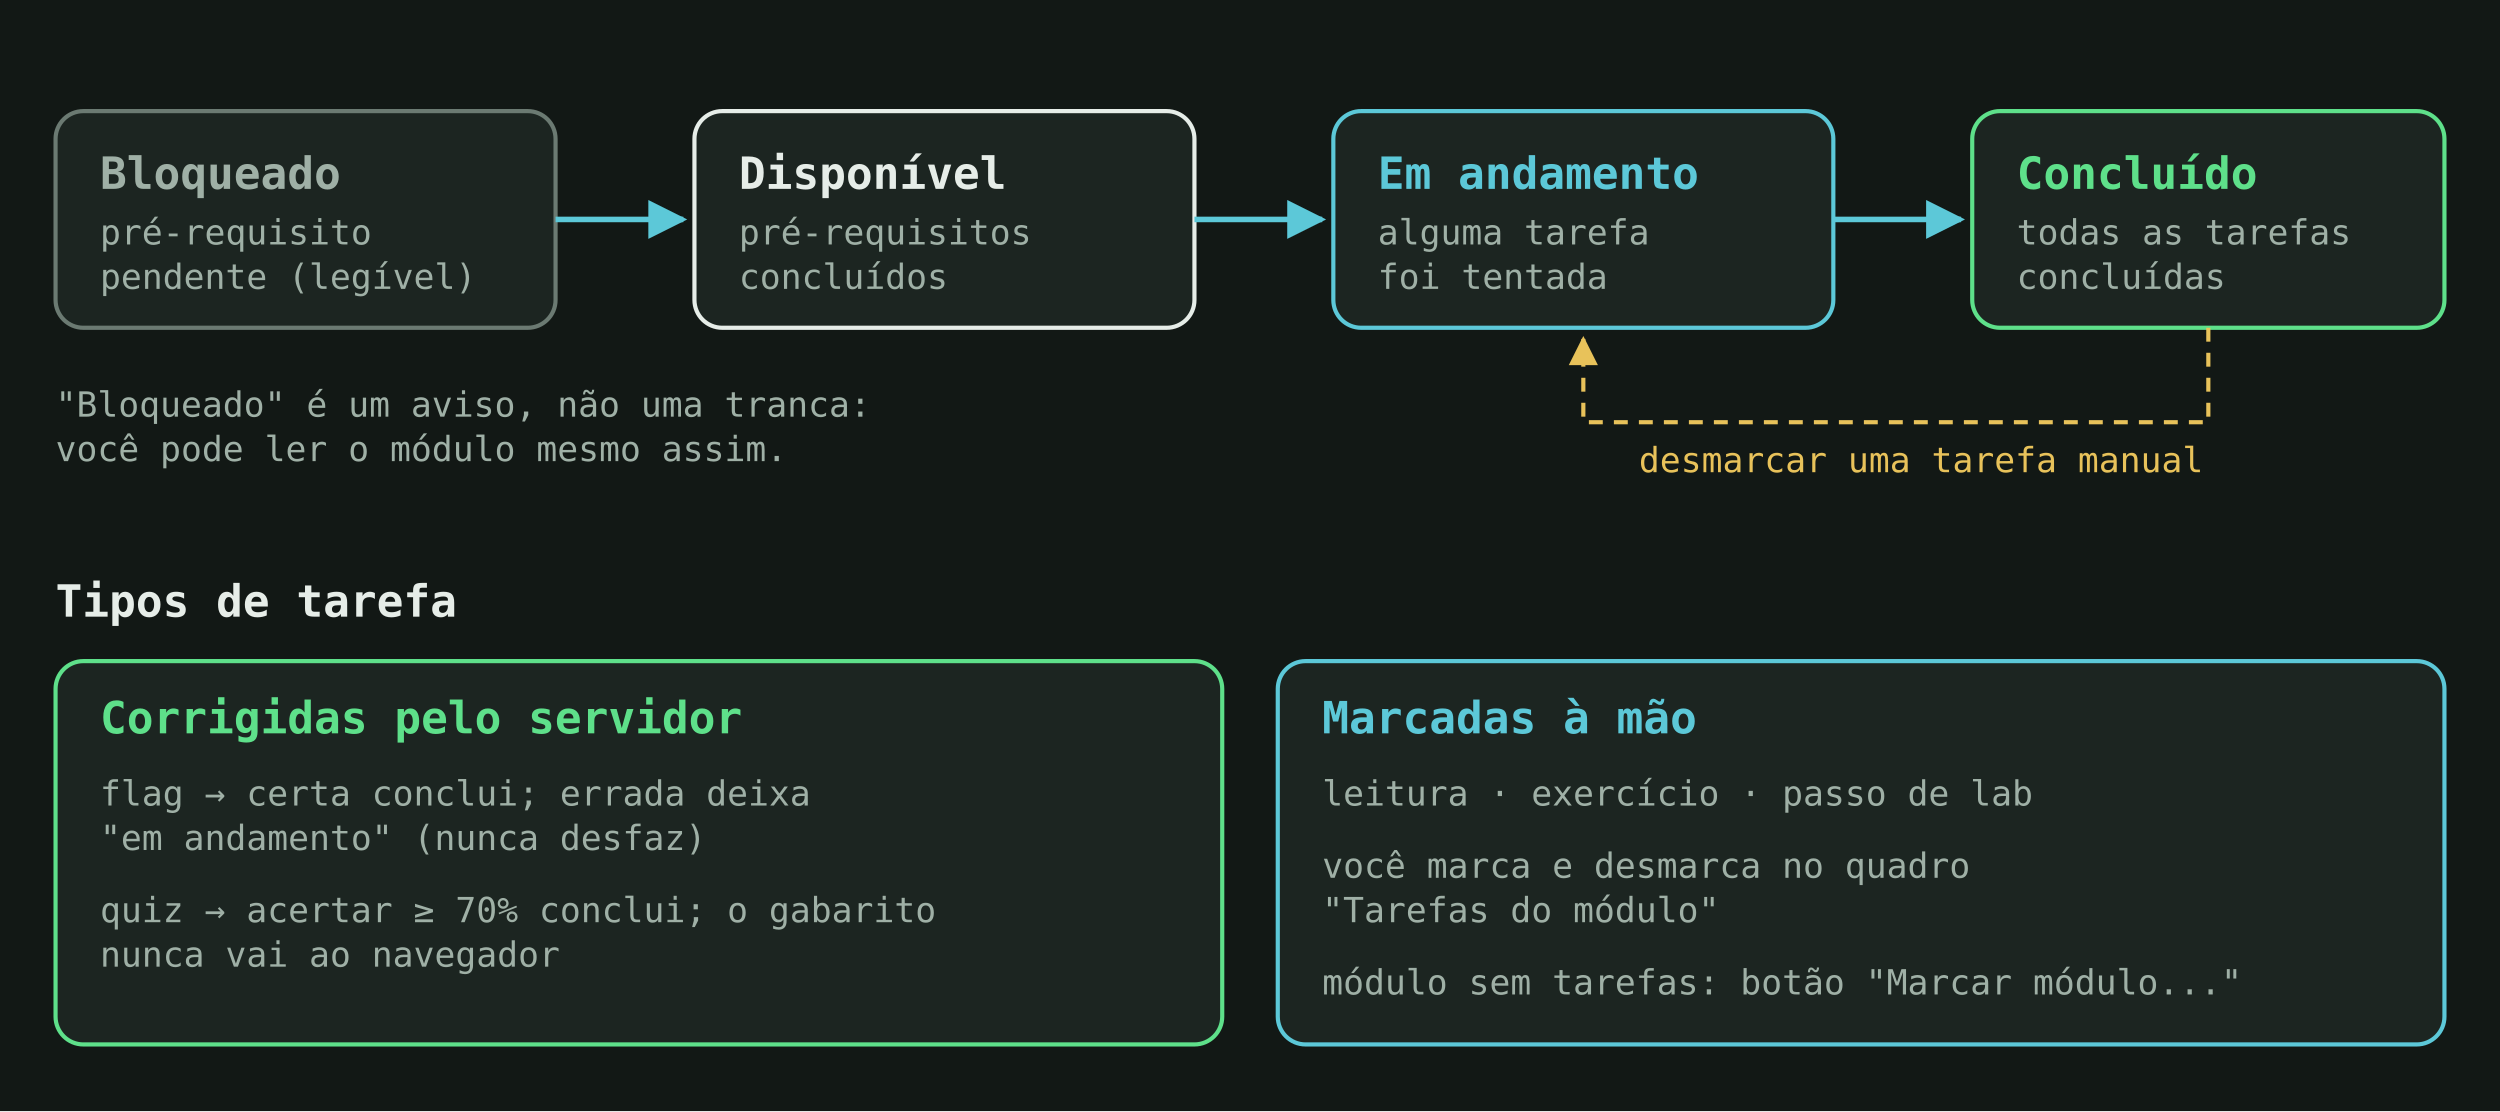
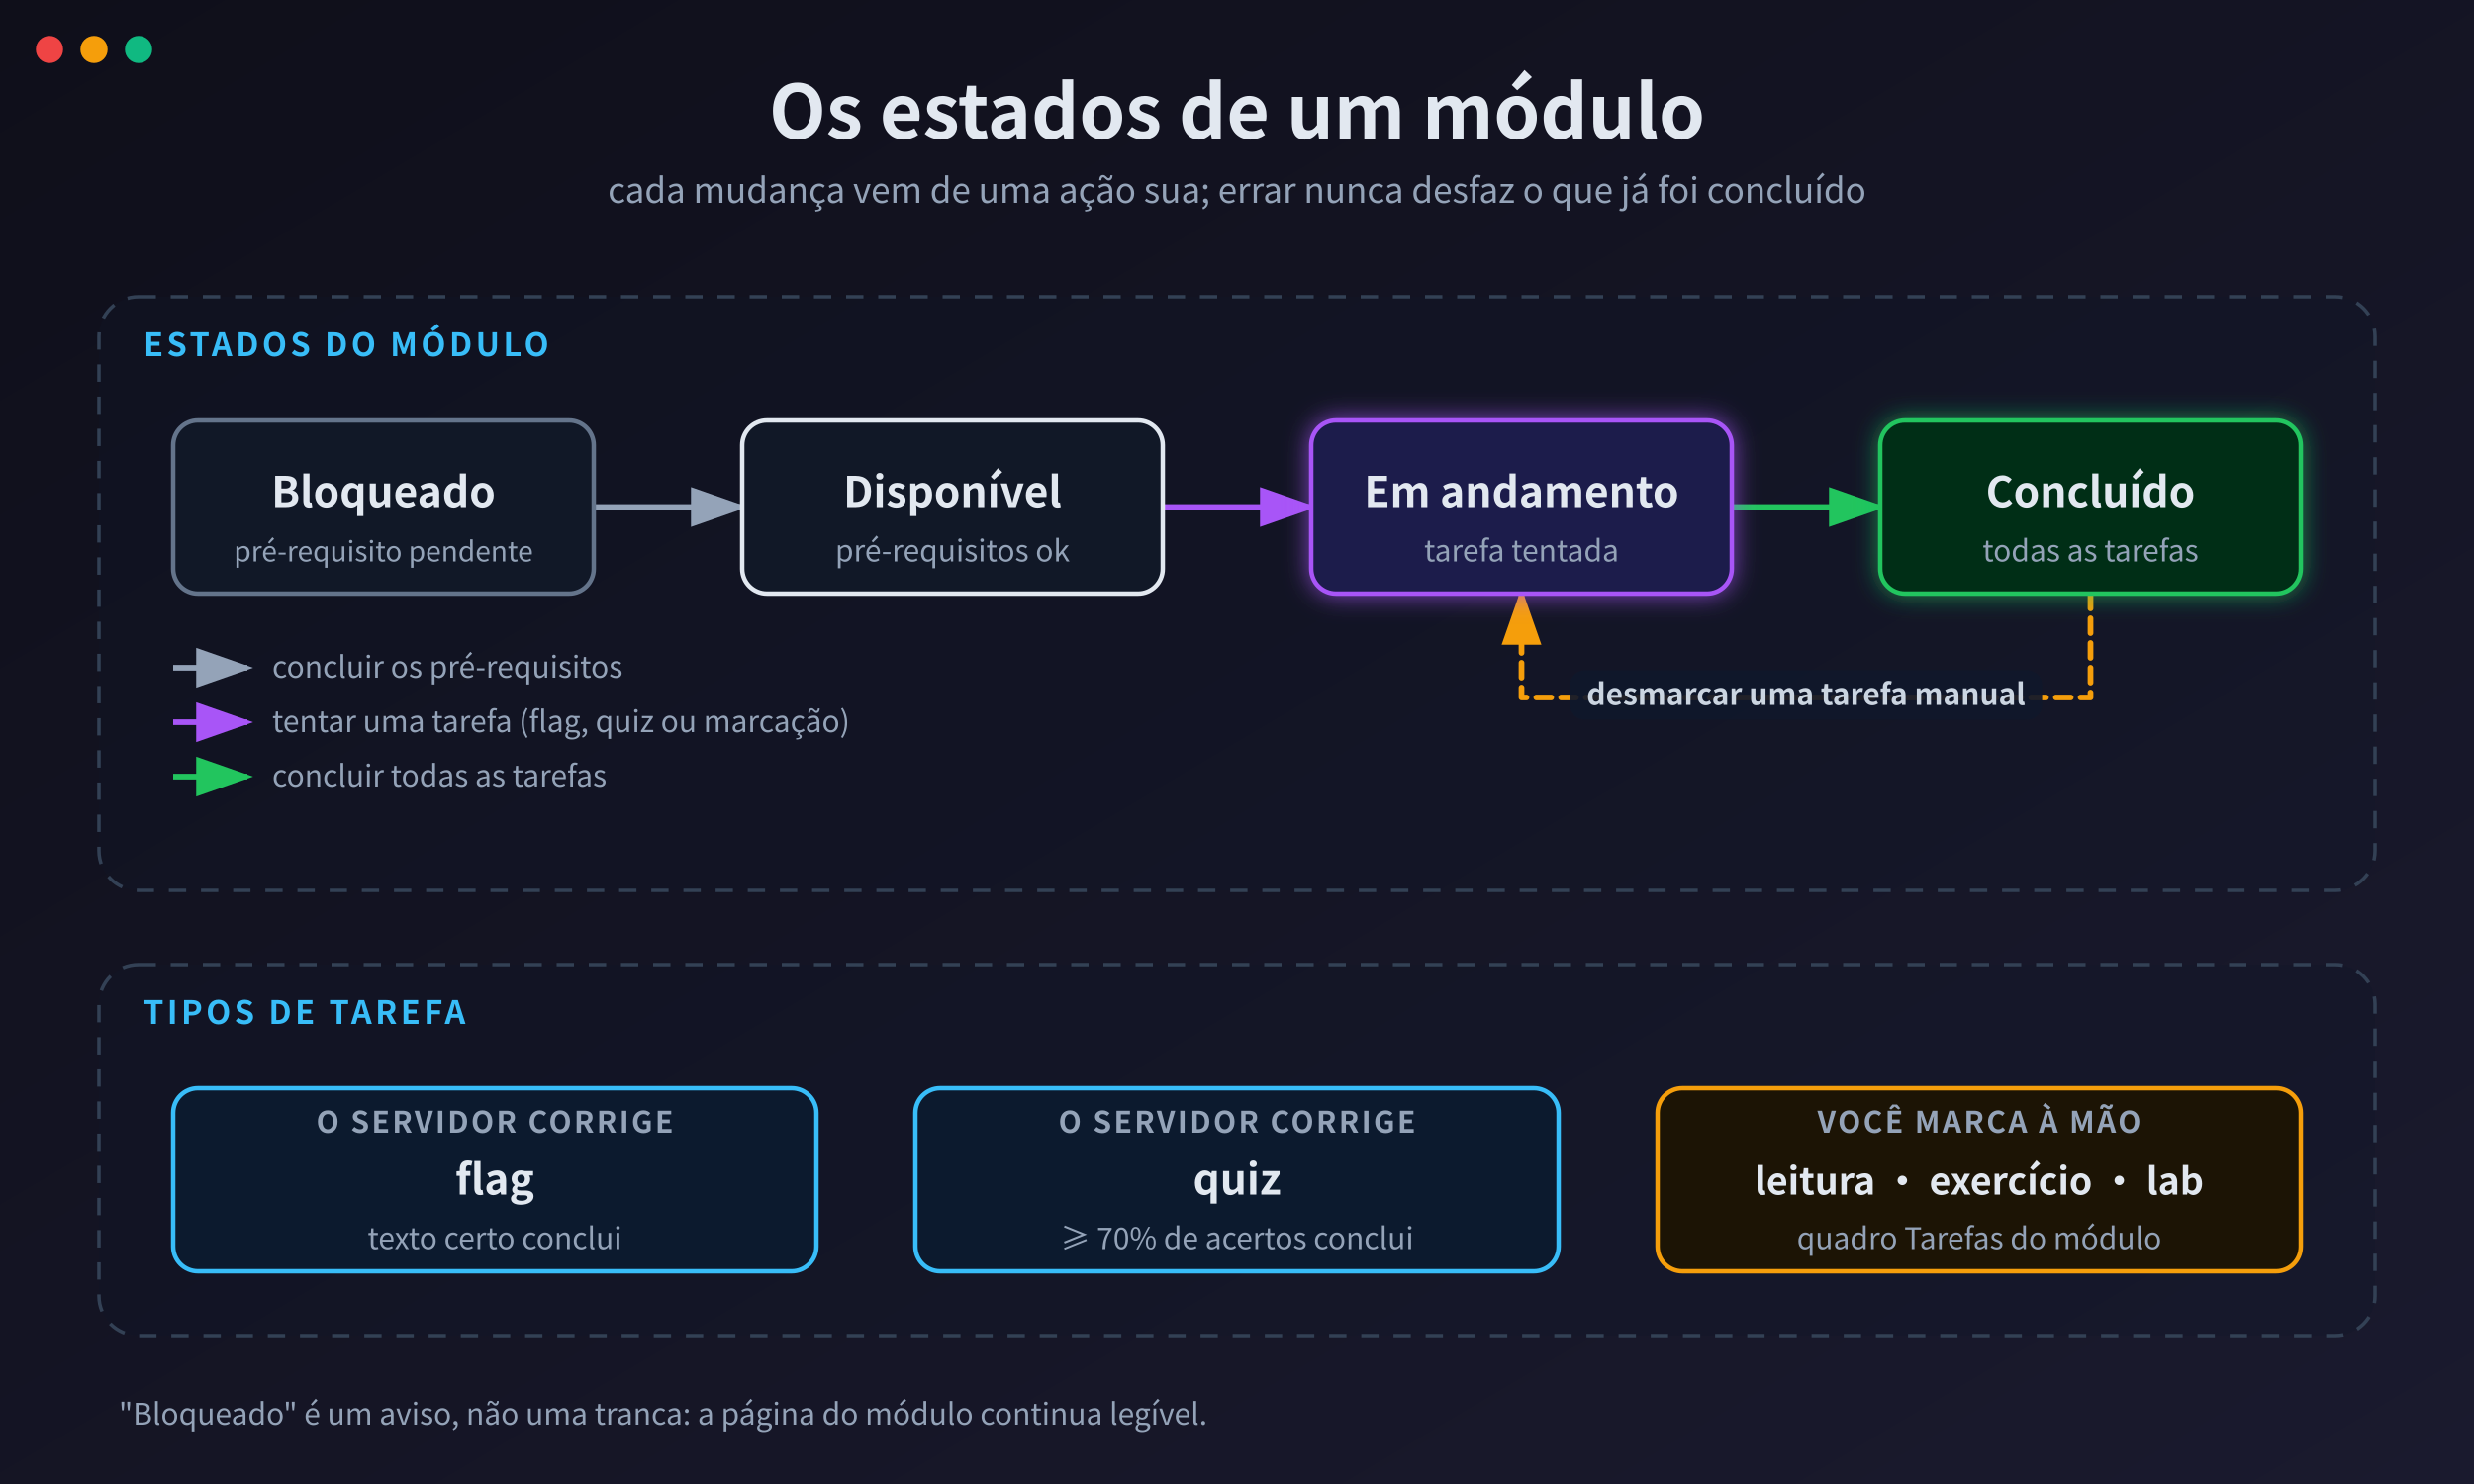
- <svg xmlns="http://www.w3.org/2000/svg" viewBox="0 0 900 400" role="img" aria-labelledby="t d">
-   <style>
-     text { font-family: ui-monospace, "DejaVu Sans Mono", Menlo, Consolas, monospace; fill: #e6ede8; }
-     .t { font-size: 16px; font-weight: 700; }
-     .s { font-size: 12.5px; fill: #9fb0a6; }
-     .box { fill: #1c2521; stroke-width: 1.5; }
-   </style>
+ <svg xmlns="http://www.w3.org/2000/svg" viewBox="0 0 1000 600" width="1000" height="600" data-generator="fireworks-tech-graph" data-schema-version="1" data-text-metrics="heuristic-v1" data-style-id="2" data-visual-theme="Dark Terminal" data-diagram-type="state" data-motion-scene="" data-semantic-profile="generic" data-semantic-valid="true" data-quality-profile="standard" data-max-bends-per-edge="12" data-max-total-bends="100" data-max-route-stretch="5.0" data-max-bridged-crossings="8" data-min-node-gap="0.0" data-min-container-gutter="0.0" data-min-label-clearance="2.0" data-min-segment-length="0.0">
  <defs>
-     <marker id="c" viewBox="0 0 10 10" refX="9" refY="5" markerWidth="7" markerHeight="7" orient="auto">
-       <path d="M0 0 L10 5 L0 10 z" fill="#5cc8d8" />
+     <marker id="arrowA" markerWidth="10" markerHeight="7" refX="9" refY="3.5" orient="auto">
+       <polygon points="0 0, 10 3.5, 0 7" fill="#a855f7" />
    </marker>
-     <marker id="y" viewBox="0 0 10 10" refX="9" refY="5" markerWidth="7" markerHeight="7" orient="auto">
-       <path d="M0 0 L10 5 L0 10 z" fill="#e8c25a" />
+     <marker id="arrowB" markerWidth="10" markerHeight="7" refX="9" refY="3.5" orient="auto">
+       <polygon points="0 0, 10 3.5, 0 7" fill="#22c55e" />
    </marker>
+     <marker id="arrowC" markerWidth="10" markerHeight="7" refX="9" refY="3.5" orient="auto">
+       <polygon points="0 0, 10 3.5, 0 7" fill="#38bdf8" />
+     </marker>
+     <marker id="arrowE" markerWidth="10" markerHeight="7" refX="9" refY="3.5" orient="auto">
+       <polygon points="0 0, 10 3.5, 0 7" fill="#fb7185" />
+     </marker>
+     <marker id="arrowF" markerWidth="10" markerHeight="7" refX="9" refY="3.5" orient="auto">
+       <polygon points="0 0, 10 3.5, 0 7" fill="#f59e0b" />
+     </marker>
+     <marker id="arrowG" markerWidth="10" markerHeight="7" refX="9" refY="3.5" orient="auto">
+       <polygon points="0 0, 10 3.5, 0 7" fill="#f97316" />
+     </marker>
+     <marker id="arrowH" markerWidth="10" markerHeight="7" refX="9" refY="3.5" orient="auto">
+       <polygon points="0 0, 10 3.5, 0 7" fill="#94a3b8" />
+     </marker>
+     <linearGradient id="terminalGradient" x1="0%" y1="0%" x2="100%" y2="100%">
+       <stop offset="0%" stop-color="#0f0f1a" />
+       <stop offset="100%" stop-color="#1a1a2e" />
+     </linearGradient>
+     <filter id="glowBlue" x="-30%" y="-30%" width="160%" height="160%">
+       <feDropShadow dx="0" dy="0" stdDeviation="5" flood-color="#3b82f6" flood-opacity="0.65" />
+     </filter>
+     <filter id="glowPurple" x="-30%" y="-30%" width="160%" height="160%">
+       <feDropShadow dx="0" dy="0" stdDeviation="5" flood-color="#a855f7" flood-opacity="0.72" />
+     </filter>
+     <filter id="glowGreen" x="-30%" y="-30%" width="160%" height="160%">
+       <feDropShadow dx="0" dy="0" stdDeviation="5" flood-color="#22c55e" flood-opacity="0.62" />
+     </filter>
+     <filter id="glowOrange" x="-30%" y="-30%" width="160%" height="160%">
+       <feDropShadow dx="0" dy="0" stdDeviation="5" flood-color="#f97316" flood-opacity="0.62" />
+     </filter>
+     <style>
+     text { font-family: 'SF Mono', 'Fira Code', Menlo, 'Noto Sans CJK SC', 'Microsoft YaHei', 'SimHei', monospace; }
+     .title { font-size: 30px; font-weight: 700; fill: #e2e8f0; }
+     .subtitle { font-size: 14px; font-weight: 500; fill: #94a3b8; }
+     .section { font-size: 13px; font-weight: 700; fill: #38bdf8; letter-spacing: 1.4px; }
+     .section-sub { font-size: 12px; font-weight: 500; fill: #94a3b8; }
+     .node-title { font-weight: 700; fill: #e2e8f0; }
+     .node-sub { font-weight: 500; fill: #94a3b8; }
+     .node-type { font-size: 12px; font-weight: 700; fill: #94a3b8; letter-spacing: 0.08em; }
+     .arrow-label { font-size: 12px; font-weight: 600; fill: #cbd5e1; }
+     .legend { font-size: 12px; font-weight: 500; fill: #94a3b8; }
+     .footnote { font-size: 12px; font-weight: 500; fill: #94a3b8; }
+     .metric-label { font-size: 8.5px; font-weight: 700; fill: #94a3b8; text-transform: uppercase; }
+     .metric-value { font-size: 9.5px; font-weight: 700; fill: #e2e8f0; }
+     </style>
  </defs>
-   <rect width="900" height="400" fill="#121815" />
-   <rect class="box" x="20" y="40" width="180" height="78" rx="10" stroke="#6b7a72" />
-   <text class="t" x="36" y="68" style="fill:#9fb0a6">Bloqueado</text>
-   <text class="s" x="36" y="88">pré-requisito</text>
-   <text class="s" x="36" y="104">pendente (legível)</text>
-   <rect class="box" x="250" y="40" width="180" height="78" rx="10" stroke="#e6ede8" />
-   <text class="t" x="266" y="68">Disponível</text>
-   <text class="s" x="266" y="88">pré-requisitos</text>
-   <text class="s" x="266" y="104">concluídos</text>
-   <rect class="box" x="480" y="40" width="180" height="78" rx="10" stroke="#5cc8d8" />
-   <text class="t" x="496" y="68" style="fill:#5cc8d8">Em andamento</text>
-   <text class="s" x="496" y="88">alguma tarefa</text>
-   <text class="s" x="496" y="104">foi tentada</text>
-   <rect class="box" x="710" y="40" width="170" height="78" rx="10" stroke="#5ee08a" />
-   <text class="t" x="726" y="68" style="fill:#5ee08a">Concluído</text>
-   <text class="s" x="726" y="88">todas as tarefas</text>
-   <text class="s" x="726" y="104">concluídas</text>
-   <line x1="200" y1="79" x2="246" y2="79" stroke="#5cc8d8" stroke-width="2" marker-end="url(#c)" />
-   <line x1="430" y1="79" x2="476" y2="79" stroke="#5cc8d8" stroke-width="2" marker-end="url(#c)" />
-   <line x1="660" y1="79" x2="706" y2="79" stroke="#5cc8d8" stroke-width="2" marker-end="url(#c)" />
-   <path d="M795 118 v34 h-225 v-30" fill="none" stroke="#e8c25a" stroke-width="1.5" stroke-dasharray="5 4" marker-end="url(#y)" />
-   <text class="s" x="590" y="170" style="fill:#e8c25a">desmarcar uma tarefa manual</text>
-   <text class="s" x="20" y="150">"Bloqueado" é um aviso, não uma tranca:</text>
-   <text class="s" x="20" y="166">você pode ler o módulo mesmo assim.</text>
-   <text class="t" x="20" y="222">Tipos de tarefa</text>
-   <rect class="box" x="20" y="238" width="420" height="138" rx="10" stroke="#5ee08a" />
-   <text class="t" x="36" y="264" style="fill:#5ee08a">Corrigidas pelo servidor</text>
-   <text class="s" x="36" y="290">flag  →  certa conclui; errada deixa</text>
-   <text class="s" x="36" y="306">         "em andamento" (nunca desfaz)</text>
-   <text class="s" x="36" y="332">quiz  →  acertar ≥ 70% conclui; o gabarito</text>
-   <text class="s" x="36" y="348">         nunca vai ao navegador</text>
-   <rect class="box" x="460" y="238" width="420" height="138" rx="10" stroke="#5cc8d8" />
-   <text class="t" x="476" y="264" style="fill:#5cc8d8">Marcadas à mão</text>
-   <text class="s" x="476" y="290">leitura · exercício · passo de lab</text>
-   <text class="s" x="476" y="316">você marca e desmarca no quadro</text>
-   <text class="s" x="476" y="332">"Tarefas do módulo"</text>
-   <text class="s" x="476" y="358">módulo sem tarefas: botão "Marcar módulo..."</text>
+   <rect data-graph-role="background" width="1000.0" height="600.0" fill="url(#terminalGradient)" />
+   <circle cx="20.0" cy="20" r="5.5" fill="#ef4444" />
+   <circle cx="38.0" cy="20" r="5.5" fill="#f59e0b" />
+   <circle cx="56.0" cy="20" r="5.5" fill="#10b981" />
+   <text x="500.0" y="56" text-anchor="middle" class="title">Os estados de um módulo</text>
+   <text x="500.0" y="82" text-anchor="middle" class="subtitle">cada mudança vem de uma ação sua; errar nunca desfaz o que já foi concluído</text>
+   <g id="estados" data-graph-role="container" data-container-id="estados" data-semantic-role="boundary" data-graph-bounds="40,120,960,360">
+     <rect data-graph-role="container" x="40.0" y="120.0" width="920.0" height="240.0" rx="16.0" fill="rgba(15,23,42,0.28)" stroke="#334155" stroke-width="1.4" stroke-dasharray="7 6" />
+     <text x="58.0" y="144.0" class="section">ESTADOS DO MÓDULO</text>
+     <rect id="estados-header" data-graph-role="reserved" data-reserved-kind="container-header" x="48" y="126" width="155.58" height="30" fill="none" stroke="none" />
+   </g>
+   <g id="tipos" data-graph-role="container" data-container-id="tipos" data-semantic-role="boundary" data-graph-bounds="40,390,960,540">
+     <rect data-graph-role="container" x="40.0" y="390.0" width="920.0" height="150.0" rx="16.0" fill="rgba(15,23,42,0.28)" stroke="#334155" stroke-width="1.4" stroke-dasharray="7 6" />
+     <text x="58.0" y="414.0" class="section">TIPOS DE TAREFA</text>
+     <rect id="tipos-header" data-graph-role="reserved" data-reserved-kind="container-header" x="48" y="396" width="134" height="30" fill="none" stroke="none" />
+   </g>
+   <path id="a4" data-graph-role="edge" data-edge-id="a4" data-source="concluido" data-target="andamento" data-edge-kind="flow" data-topic-id="" data-flow="async" data-motion-role="" data-motion-stage="" data-motion-order="" data-protocol="" data-via="" data-critical-path-id="" data-critical-hop="" data-critical-hops="" data-critical="false" data-bends="2" data-route-stretch="1.365" data-bridges="" d="M 845,240 L 845,282 L 615,282 L 615,240" fill="none" stroke="#f59e0b" stroke-width="2.3" stroke-linecap="round" stroke-linejoin="round" marker-end="url(#arrowF)" stroke-dasharray="6,4" />
+   <path id="a1" data-graph-role="edge" data-edge-id="a1" data-source="bloqueado" data-target="disponivel" data-edge-kind="flow" data-topic-id="" data-flow="neutral" data-motion-role="" data-motion-stage="" data-motion-order="" data-protocol="" data-via="" data-critical-path-id="" data-critical-hop="" data-critical-hops="" data-critical="false" data-bends="0" data-route-stretch="1.0" data-bridges="" d="M 240,205 L 300,205" fill="none" stroke="#94a3b8" stroke-width="2.3" stroke-linecap="round" stroke-linejoin="round" marker-end="url(#arrowH)" />
+   <path id="a2" data-graph-role="edge" data-edge-id="a2" data-source="disponivel" data-target="andamento" data-edge-kind="flow" data-topic-id="" data-flow="control" data-motion-role="" data-motion-stage="" data-motion-order="" data-protocol="" data-via="" data-critical-path-id="" data-critical-hop="" data-critical-hops="" data-critical="false" data-bends="0" data-route-stretch="1.0" data-bridges="" d="M 470,205 L 530,205" fill="none" stroke="#a855f7" stroke-width="2.3" stroke-linecap="round" stroke-linejoin="round" marker-end="url(#arrowA)" />
+   <path id="a3" data-graph-role="edge" data-edge-id="a3" data-source="andamento" data-target="concluido" data-edge-kind="flow" data-topic-id="" data-flow="write" data-motion-role="" data-motion-stage="" data-motion-order="" data-protocol="" data-via="" data-critical-path-id="" data-critical-hop="" data-critical-hops="" data-critical="false" data-bends="0" data-route-stretch="1.0" data-bridges="" d="M 700,205 L 760,205" fill="none" stroke="#22c55e" stroke-width="2.3" stroke-linecap="round" stroke-linejoin="round" marker-end="url(#arrowB)" />
+   <g id="node-bloqueado" data-graph-role="node" data-node-id="bloqueado" data-semantic-role="rect" data-motion-role="" data-motion-stage="" data-motion-order="" data-parent="" data-deployment-id="" data-topic-id="" data-span-id="" data-station-order="" data-status="" data-start-ms="" data-duration-ms="" data-parent-span="" data-graph-bounds="70,170,240,240">
+     <rect x="70.0" y="170.0" width="170.0" height="70.0" rx="10.0" fill="#111827" stroke="#64748b" stroke-width="1.8" />
+     <text data-text-role="title" data-full-text="Bloqueado" data-text-max-width="146.0" x="155.0" y="205.0" text-anchor="middle" class="node-title" font-size="17.0">Bloqueado</text>
+     <text data-text-role="subtitle" data-full-text="pré-requisito pendente" data-text-max-width="146.0" x="155.0" y="227.0" text-anchor="middle" class="node-sub" font-size="11.24">pré-requisito pendente</text>
+   </g>
+   <g id="node-disponivel" data-graph-role="node" data-node-id="disponivel" data-semantic-role="rect" data-motion-role="" data-motion-stage="" data-motion-order="" data-parent="" data-deployment-id="" data-topic-id="" data-span-id="" data-station-order="" data-status="" data-start-ms="" data-duration-ms="" data-parent-span="" data-graph-bounds="300,170,470,240">
+     <rect x="300.0" y="170.0" width="170.0" height="70.0" rx="10.0" fill="#111827" stroke="#e2e8f0" stroke-width="1.8" />
+     <text data-text-role="title" data-full-text="Disponível" data-text-max-width="146.0" x="385.0" y="205.0" text-anchor="middle" class="node-title" font-size="17.0">Disponível</text>
+     <text data-text-role="subtitle" data-full-text="pré-requisitos ok" data-text-max-width="146.0" x="385.0" y="227.0" text-anchor="middle" class="node-sub" font-size="12">pré-requisitos ok</text>
+   </g>
+   <g id="node-andamento" data-graph-role="node" data-node-id="andamento" data-semantic-role="rect" data-motion-role="" data-motion-stage="" data-motion-order="" data-parent="" data-deployment-id="" data-topic-id="" data-span-id="" data-station-order="" data-status="" data-start-ms="" data-duration-ms="" data-parent-span="" data-graph-bounds="530,170,700,240">
+     <rect x="530.0" y="170.0" width="170.0" height="70.0" rx="10.0" fill="#1e1b4b" stroke="#a855f7" stroke-width="1.8" filter="url(#glowPurple)" />
+     <text data-text-role="title" data-full-text="Em andamento" data-text-max-width="146.0" x="615.0" y="205.0" text-anchor="middle" class="node-title" font-size="17.0">Em andamento</text>
+     <text data-text-role="subtitle" data-full-text="tarefa tentada" data-text-max-width="146.0" x="615.0" y="227.0" text-anchor="middle" class="node-sub" font-size="12">tarefa tentada</text>
+   </g>
+   <g id="node-concluido" data-graph-role="node" data-node-id="concluido" data-semantic-role="rect" data-motion-role="" data-motion-stage="" data-motion-order="" data-parent="" data-deployment-id="" data-topic-id="" data-span-id="" data-station-order="" data-status="" data-start-ms="" data-duration-ms="" data-parent-span="" data-graph-bounds="760,170,930,240">
+     <rect x="760.0" y="170.0" width="170.0" height="70.0" rx="10.0" fill="#052e16" stroke="#22c55e" stroke-width="1.8" filter="url(#glowGreen)" />
+     <text data-text-role="title" data-full-text="Concluído" data-text-max-width="146.0" x="845.0" y="205.0" text-anchor="middle" class="node-title" font-size="17.0">Concluído</text>
+     <text data-text-role="subtitle" data-full-text="todas as tarefas" data-text-max-width="146.0" x="845.0" y="227.0" text-anchor="middle" class="node-sub" font-size="12">todas as tarefas</text>
+   </g>
+   <g id="node-flag" data-graph-role="node" data-node-id="flag" data-semantic-role="rect" data-motion-role="" data-motion-stage="" data-motion-order="" data-parent="" data-deployment-id="" data-topic-id="" data-span-id="" data-station-order="" data-status="" data-start-ms="" data-duration-ms="" data-parent-span="" data-graph-bounds="70,440,330,514">
+     <rect x="70.0" y="440.0" width="260.0" height="74.0" rx="10.0" fill="#0c1a2e" stroke="#38bdf8" stroke-width="1.8" />
+     <text x="200.0" y="458.0" text-anchor="middle" class="node-type">O SERVIDOR CORRIGE</text>
+     <text data-text-role="title" data-full-text="flag" data-text-max-width="236.0" x="200.0" y="483.0" text-anchor="middle" class="node-title" font-size="17.0">flag</text>
+     <text data-text-role="subtitle" data-full-text="texto certo conclui" data-text-max-width="236.0" x="200.0" y="505.0" text-anchor="middle" class="node-sub" font-size="12">texto certo conclui</text>
+   </g>
+   <g id="node-quiz" data-graph-role="node" data-node-id="quiz" data-semantic-role="rect" data-motion-role="" data-motion-stage="" data-motion-order="" data-parent="" data-deployment-id="" data-topic-id="" data-span-id="" data-station-order="" data-status="" data-start-ms="" data-duration-ms="" data-parent-span="" data-graph-bounds="370,440,630,514">
+     <rect x="370.0" y="440.0" width="260.0" height="74.0" rx="10.0" fill="#0c1a2e" stroke="#38bdf8" stroke-width="1.8" />
+     <text x="500.0" y="458.0" text-anchor="middle" class="node-type">O SERVIDOR CORRIGE</text>
+     <text data-text-role="title" data-full-text="quiz" data-text-max-width="236.0" x="500.0" y="483.0" text-anchor="middle" class="node-title" font-size="17.0">quiz</text>
+     <text data-text-role="subtitle" data-full-text="≥ 70% de acertos conclui" data-text-max-width="236.0" x="500.0" y="505.0" text-anchor="middle" class="node-sub" font-size="12">≥ 70% de acertos conclui</text>
+   </g>
+   <g id="node-manual" data-graph-role="node" data-node-id="manual" data-semantic-role="rect" data-motion-role="" data-motion-stage="" data-motion-order="" data-parent="" data-deployment-id="" data-topic-id="" data-span-id="" data-station-order="" data-status="" data-start-ms="" data-duration-ms="" data-parent-span="" data-graph-bounds="670,440,930,514">
+     <rect x="670.0" y="440.0" width="260.0" height="74.0" rx="10.0" fill="#1c1405" stroke="#f59e0b" stroke-width="1.8" />
+     <text x="800.0" y="458.0" text-anchor="middle" class="node-type">VOCÊ MARCA À MÃO</text>
+     <text data-text-role="title" data-full-text="leitura · exercício · lab" data-text-max-width="236.0" x="800.0" y="483.0" text-anchor="middle" class="node-title" font-size="15.0">leitura · exercício · lab</text>
+     <text data-text-role="subtitle" data-full-text="quadro Tarefas do módulo" data-text-max-width="236.0" x="800.0" y="505.0" text-anchor="middle" class="node-sub" font-size="12">quadro Tarefas do módulo</text>
+   </g>
+   <g id="a4-label" data-graph-role="label" data-owner="a4" data-graph-bounds="634.56,271,825.44,291">
+     <rect x="634.56" y="271.0" width="190.88" height="20" rx="6" fill="#0f172a" opacity="0.92" />
+     <text x="730.0" y="285.0" text-anchor="middle" class="arrow-label">desmarcar uma tarefa manual</text>
+   </g>
+   <g id="legend" data-graph-role="legend">
+     <rect id="legend-zone" data-graph-role="reserved" data-reserved-kind="legend" x="60" y="256" width="339.12" height="90" rx="10" fill="none" stroke="none" />
+     <line data-graph-role="decoration" x1="70.0" y1="270.0" x2="100.0" y2="270.0" stroke="#94a3b8" stroke-width="2.3" marker-end="url(#arrowH)" />
+     <text data-graph-role="decoration" x="110.0" y="274.0" class="legend">concluir os pré-requisitos</text>
+     <line data-graph-role="decoration" x1="70.0" y1="292.0" x2="100.0" y2="292.0" stroke="#a855f7" stroke-width="2.3" marker-end="url(#arrowA)" />
+     <text data-graph-role="decoration" x="110.0" y="296.0" class="legend">tentar uma tarefa (flag, quiz ou marcação)</text>
+     <line data-graph-role="decoration" x1="70.0" y1="314.0" x2="100.0" y2="314.0" stroke="#22c55e" stroke-width="2.3" marker-end="url(#arrowB)" />
+     <text data-graph-role="decoration" x="110.0" y="318.0" class="legend">concluir todas as tarefas</text>
+   </g>
+   <g id="footer" data-graph-role="reserved" data-graph-bounds="48,564,580,580">
+     <text x="48.0" y="576.0" class="footnote">"Bloqueado" é um aviso, não uma tranca: a página do módulo continua legível.</text>
+   </g>
</svg>
